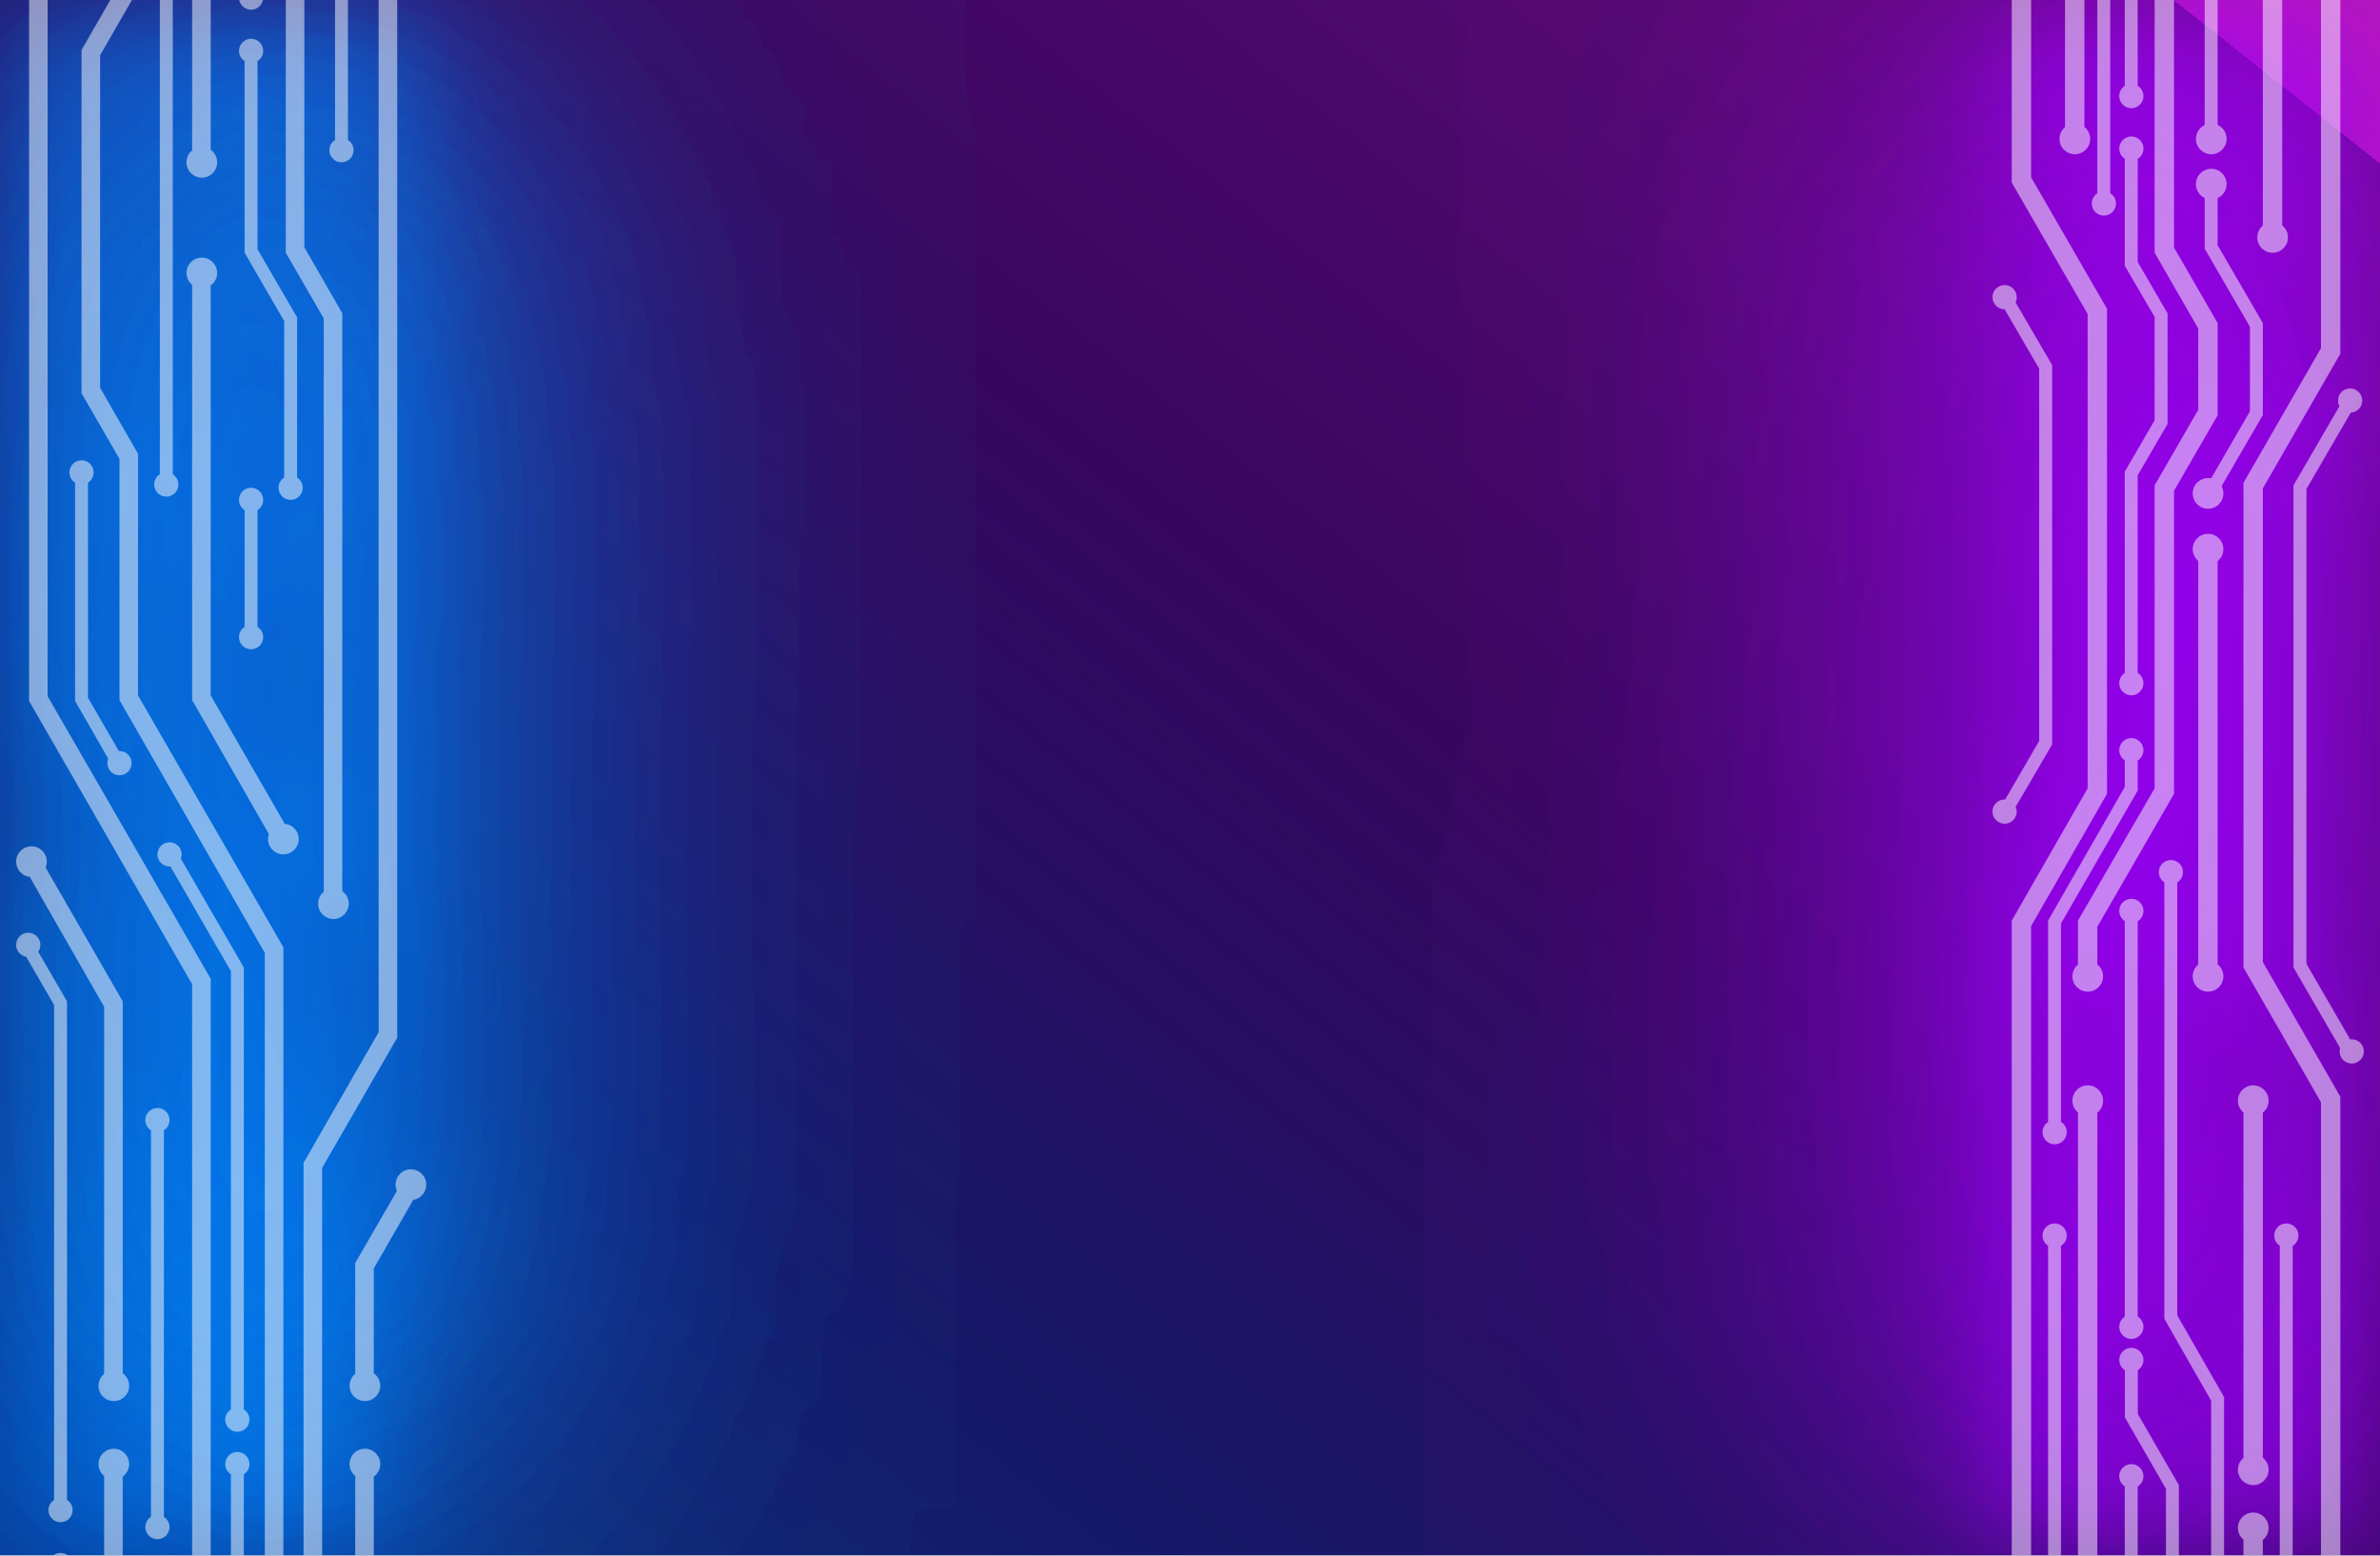
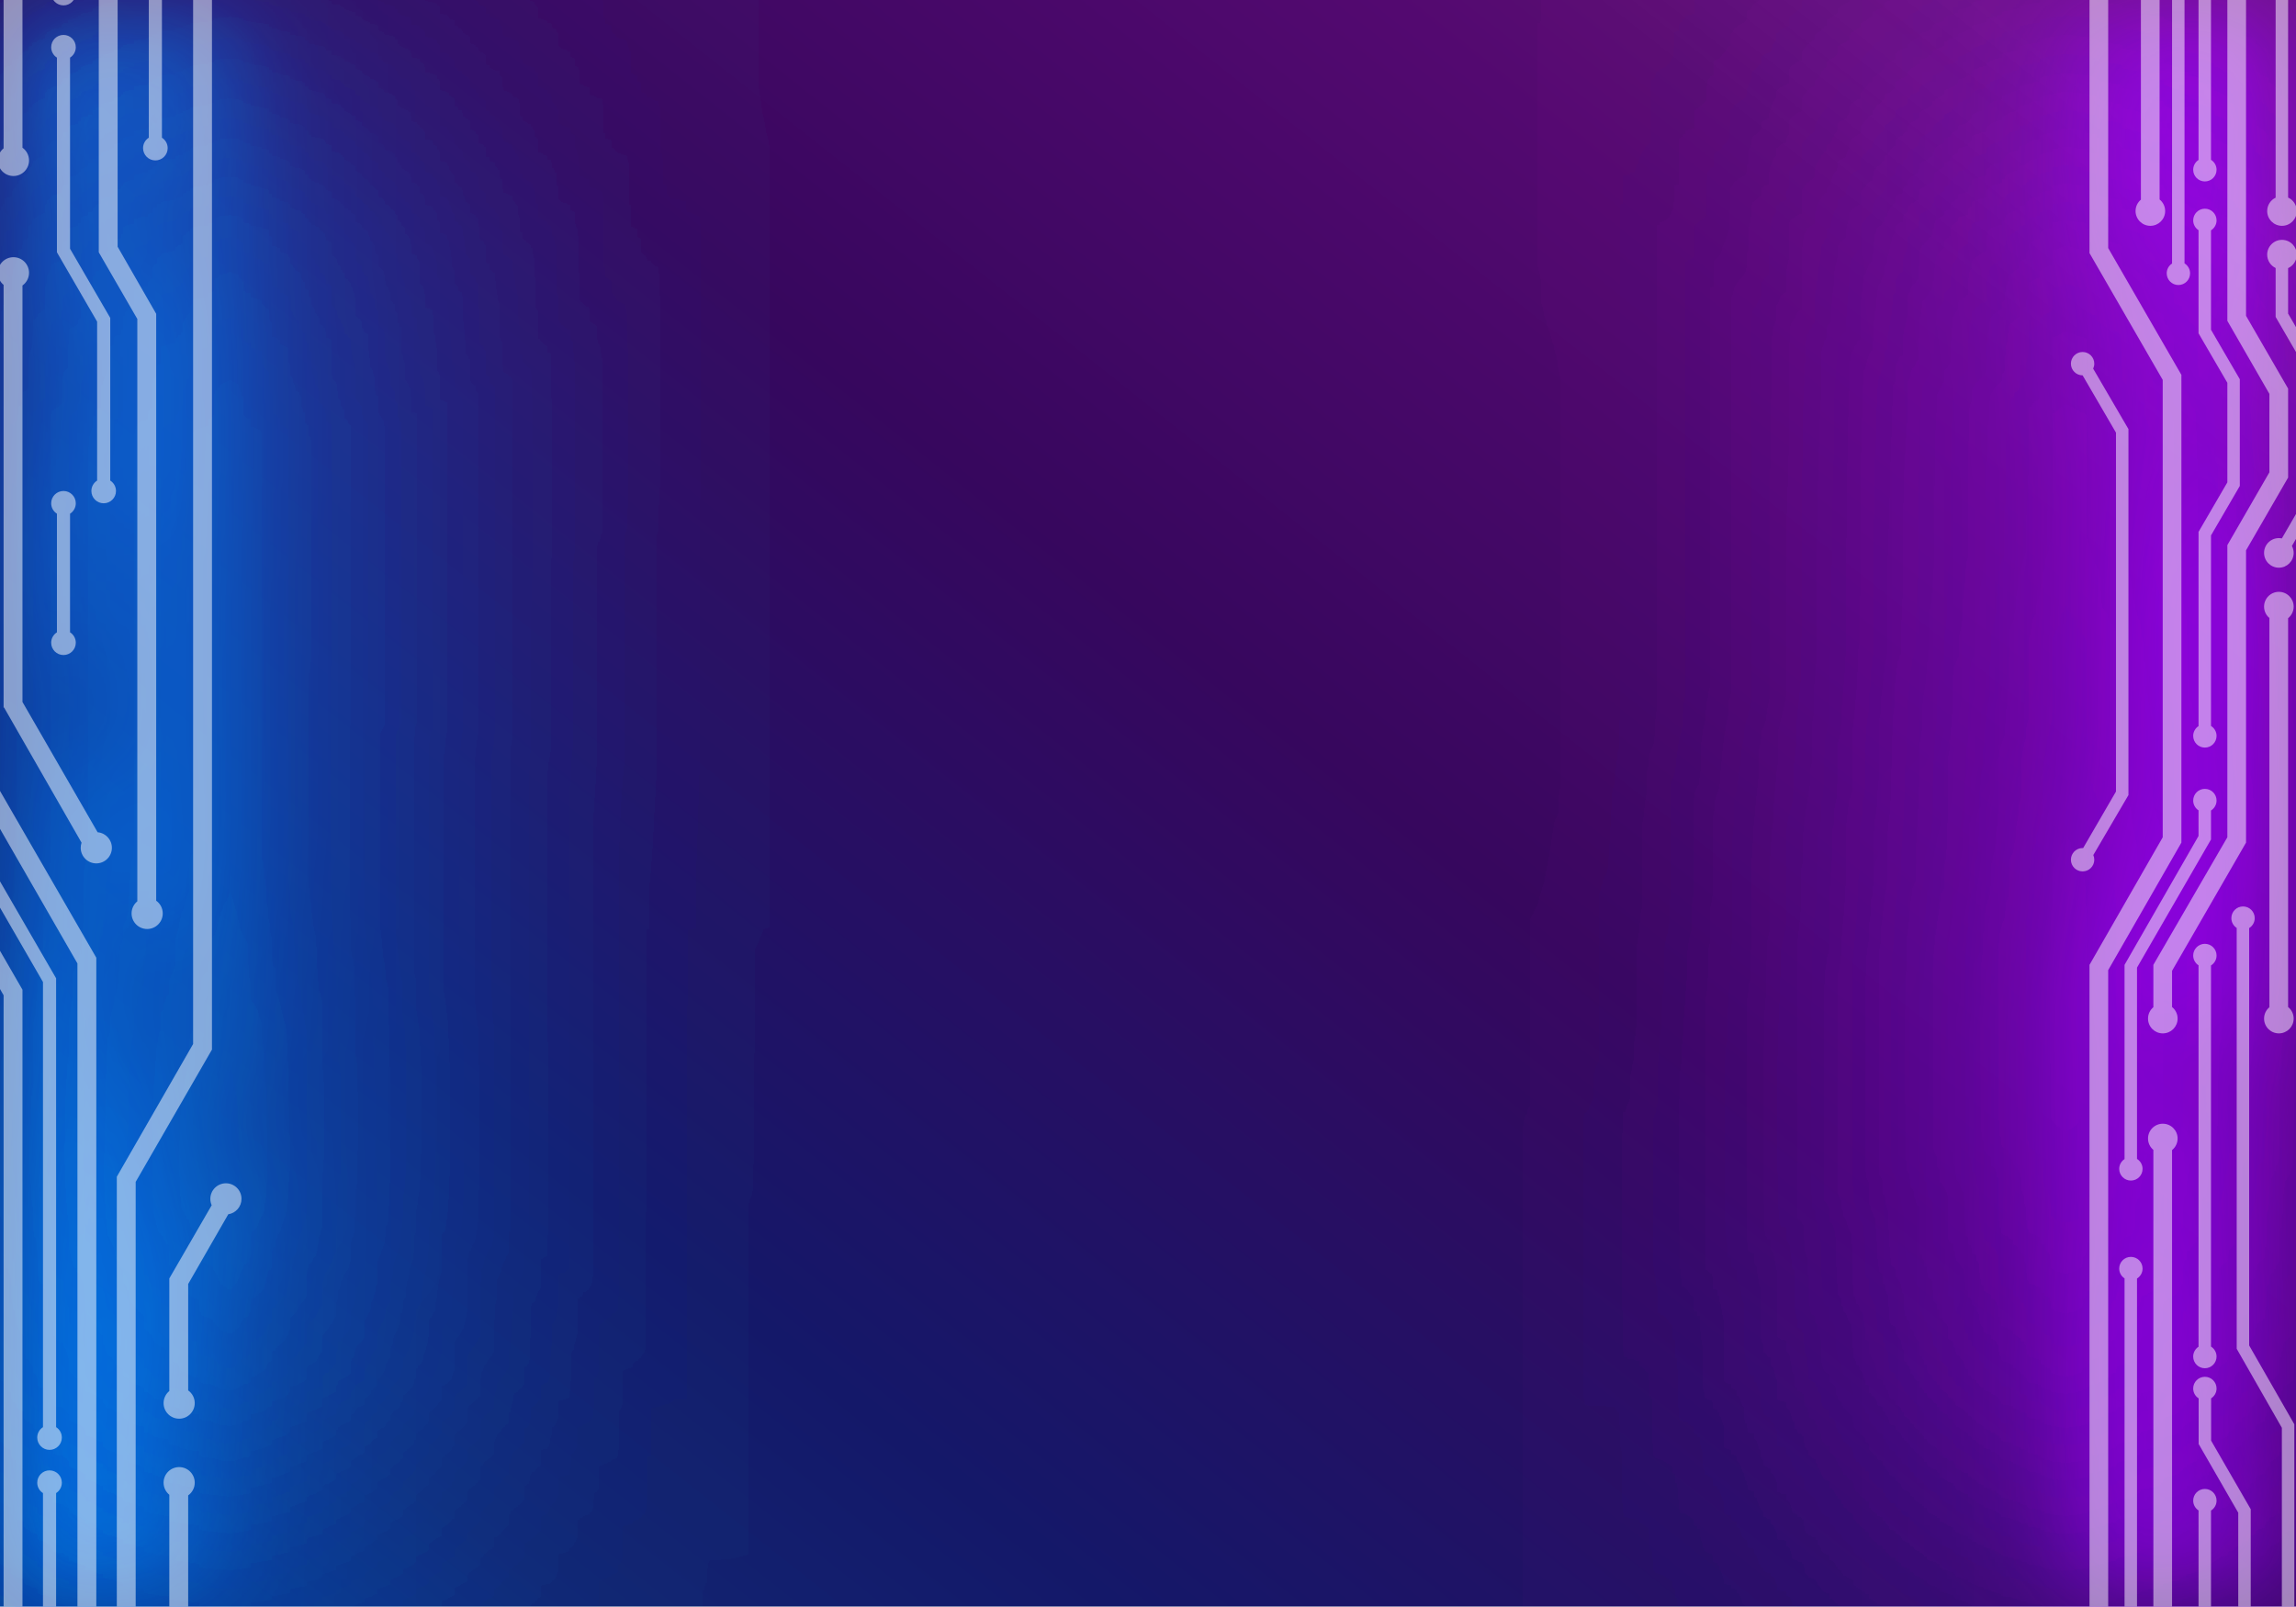
- <svg xmlns="http://www.w3.org/2000/svg" width="2948" height="1926" viewBox="0 0 2948 1926" fill="none">
-   <g clip-path="url(#clip0_28_2)">
-     <rect width="2948" height="1926" fill="white" />
-     <g clip-path="url(#clip1_28_2)">
-       <rect width="3053" height="2009" transform="translate(0 -51)" fill="white" />
-       <rect y="-125" width="2948" height="2063" fill="url(#paint0_linear_28_2)" />
-       <g filter="url(#filter0_dddddd_28_2)">
-         <path fill-rule="evenodd" clip-rule="evenodd" d="M2491.86 -99V226L2585.86 388.813V976.229L2491.86 1140L2491.86 1140V1964H2515.86V1146.78L2609.86 983V383H2609.54L2610.04 382.709L2515.86 219.569V-99H2491.86ZM2557.86 -99V157.387C2553.67 160.873 2551 166.125 2551 172C2551 182.493 2559.51 191 2570 191C2580.49 191 2589 182.493 2589 172C2589 165.991 2586.21 160.633 2581.86 157.152V-99H2557.86ZM2597.86 -99V239.402C2593.73 242.074 2591 246.718 2591 252C2591 260.284 2597.72 267 2606 267C2614.28 267 2621 260.284 2621 252C2621 246.596 2618.14 241.859 2613.86 239.219V-99H2597.86ZM2631.86 -99V106.402C2627.73 109.074 2625 113.718 2625 119C2625 127.284 2631.72 134 2640 134C2648.28 134 2655 127.284 2655 119C2655 113.596 2652.14 108.859 2647.86 106.219V-99H2631.86ZM2668.86 -99V313L2668.86 313L2722.86 406.788V507.495L2668.86 601L2668.86 601V976.173L2573.86 1140V1194.39C2569.67 1197.87 2567 1203.12 2567 1209C2567 1219.49 2575.51 1228 2586 1228C2596.49 1228 2605 1219.49 2605 1209C2605 1202.99 2602.21 1197.63 2597.86 1194.15V1147.64L2692.86 983V607.736L2746.97 514.093L2746.7 513.937H2746.86V400L2692.86 306.562V-99H2668.86ZM2730.86 -99V154.829C2724.44 157.879 2720 164.421 2720 172C2720 182.493 2728.51 191 2739 191C2749.49 191 2758 182.493 2758 172C2758 164.308 2753.43 157.684 2746.86 154.695V-99H2730.86ZM2802.86 -99V279.387C2798.67 282.873 2796 288.125 2796 294C2796 304.493 2804.51 313 2815 313C2825.49 313 2834 304.493 2834 294C2834 287.991 2831.21 282.633 2826.86 279.152V-99H2802.86ZM2874.86 -99V431.213L2778.86 598V1198H2778.86L2874.86 1364.88V1964H2898.86V1358L2802.86 1191.3V604.789L2898.86 438V-99H2874.86ZM2839.86 1542.78V1964H2823.86V1542.6C2819.73 1539.93 2817 1535.28 2817 1530C2817 1521.72 2823.72 1515 2832 1515C2840.28 1515 2847 1521.72 2847 1530C2847 1535.4 2844.14 1540.14 2839.86 1542.78ZM2802.86 1906.85V1964H2778.86V1906.61C2774.67 1903.13 2772 1897.88 2772 1892C2772 1881.51 2780.51 1873 2791 1873C2801.49 1873 2810 1881.51 2810 1892C2810 1898.01 2807.21 1903.37 2802.86 1906.85ZM2754.86 1730V1964H2738.86V1734.5L2680.86 1633L2680.86 1633V1092.6C2676.73 1089.93 2674 1085.28 2674 1080C2674 1071.72 2680.72 1065 2689 1065C2697.28 1065 2704 1071.72 2704 1080C2704 1085.4 2701.14 1090.14 2696.86 1092.78V1628.74L2754.86 1730L2754.86 1730L2754.86 1730ZM2698.86 1839V1964H2682.86V1843.53L2631.86 1755L2632 1754.92V1696.69C2627.79 1694.03 2625 1689.34 2625 1684C2625 1675.72 2631.72 1669 2640 1669C2648.28 1669 2655 1675.72 2655 1684C2655 1689.34 2652.21 1694.03 2648 1696.69V1750.96L2698.86 1839L2698.86 1839L2698.86 1839ZM2647.86 1840.78V1964H2631.86V1840.6C2627.73 1837.93 2625 1833.28 2625 1828C2625 1819.72 2631.72 1813 2640 1813C2648.28 1813 2655 1819.72 2655 1828C2655 1833.4 2652.14 1838.14 2647.86 1840.78ZM2597.86 1377.85V1964H2573.86V1377.61C2569.67 1374.13 2567 1368.88 2567 1363C2567 1352.51 2575.51 1344 2586 1344C2596.49 1344 2605 1352.51 2605 1363C2605 1369.01 2602.21 1374.37 2597.86 1377.85ZM2552.86 1542.78V1964H2536.86V1542.6C2532.73 1539.93 2530 1535.28 2530 1530C2530 1521.72 2536.72 1515 2545 1515C2553.28 1515 2560 1521.72 2560 1530C2560 1535.4 2557.14 1540.14 2552.86 1542.78ZM2746.86 694.848C2751.21 691.367 2754 686.009 2754 680C2754 669.507 2745.49 661 2735 661C2724.51 661 2716 669.507 2716 680C2716 685.875 2718.67 691.127 2722.86 694.613V1194.39C2718.67 1197.87 2716 1203.12 2716 1209C2716 1219.49 2724.51 1228 2735 1228C2745.49 1228 2754 1219.49 2754 1209C2754 1202.99 2751.21 1197.63 2746.86 1194.15V694.848ZM2810 1363C2810 1369.01 2807.21 1374.37 2802.86 1377.85V1805.15C2807.21 1808.63 2810 1813.99 2810 1820C2810 1830.49 2801.49 1839 2791 1839C2780.51 1839 2772 1830.49 2772 1820C2772 1814.12 2774.67 1808.87 2778.86 1805.39V1377.61C2774.67 1374.13 2772 1368.88 2772 1363C2772 1352.51 2780.51 1344 2791 1344C2801.49 1344 2810 1352.51 2810 1363ZM2856.86 605.556L2911.78 510.98C2919.7 510.573 2926 504.022 2926 496C2926 487.716 2919.28 481 2911 481C2902.72 481 2896 487.716 2896 496C2896 498.543 2896.63 500.938 2897.75 503.037L2840.86 601V1198L2898.6 1297.79C2898.21 1299.13 2898 1300.54 2898 1302C2898 1310.28 2904.72 1317 2913 1317C2921.28 1317 2928 1310.28 2928 1302C2928 1293.72 2921.28 1287 2913 1287C2912.34 1287 2911.69 1287.04 2911.06 1287.12L2856.86 1193.46V605.556ZM2758 228C2758 235.692 2753.43 242.316 2746.86 245.305V303.687L2802.86 400V514L2751.76 602.038C2753.19 604.707 2754 607.759 2754 611C2754 621.493 2745.49 630 2735 630C2724.51 630 2716 621.493 2716 611C2716 600.507 2724.51 592 2735 592C2736.32 592 2737.6 592.134 2738.84 592.388L2786.86 509.454V404.552L2730.86 308V245.171C2724.44 242.121 2720 235.579 2720 228C2720 217.507 2728.51 209 2739 209C2749.49 209 2758 217.507 2758 228ZM2631.86 1140.6C2627.73 1137.93 2625 1133.28 2625 1128C2625 1119.72 2631.72 1113 2640 1113C2648.28 1113 2655 1119.72 2655 1128C2655 1133.4 2652.14 1138.14 2647.86 1140.78V1630.22C2652.14 1632.86 2655 1637.6 2655 1643C2655 1651.28 2648.28 1658 2640 1658C2631.72 1658 2625 1651.28 2625 1643C2625 1637.72 2627.73 1633.07 2631.86 1630.4V1140.6ZM2668.86 392.564L2631.86 329V196.598C2627.73 193.926 2625 189.282 2625 184C2625 175.716 2631.72 169 2640 169C2648.28 169 2655 175.716 2655 184C2655 189.404 2652.14 194.141 2647.86 196.781V324.436L2684.86 388V525L2647.86 588.564V833.219C2652.14 835.859 2655 840.596 2655 846C2655 854.284 2648.28 861 2640 861C2631.72 861 2625 854.284 2625 846C2625 840.718 2627.73 836.074 2631.86 833.402V584L2668.86 520.436V392.564ZM2625 929C2625 934.282 2627.73 938.926 2631.86 941.598V974.486L2536.86 1140L2536.86 1140V1389.4C2532.73 1392.07 2530 1396.72 2530 1402C2530 1410.28 2536.72 1417 2545 1417C2553.28 1417 2560 1410.28 2560 1402C2560 1396.6 2557.14 1391.86 2552.86 1389.22V1143.54L2647.86 979L2647.86 979L2647.86 978.999V941.781C2652.14 939.141 2655 934.404 2655 929C2655 920.716 2648.28 914 2640 914C2631.72 914 2625 920.716 2625 929ZM2541.86 452.001L2541.86 452L2541.86 452L2496.57 374.403C2497.49 372.461 2498 370.29 2498 368C2498 359.716 2491.28 353 2483 353C2474.72 353 2468 359.716 2468 368C2468 376.284 2474.72 383 2483 383H2483.02L2525.86 456.564V917.447L2483.72 990.017C2483.48 990.006 2483.24 990 2483 990C2474.72 990 2468 996.716 2468 1005C2468 1013.28 2474.72 1020 2483 1020C2491.28 1020 2498 1013.28 2498 1005C2498 1002.87 2497.56 1000.84 2496.75 999.005L2541.86 922V452.001Z" fill="white" fill-opacity="0.5" />
-       </g>
-       <g filter="url(#filter1_dddddd_28_2)">
-         <path fill-rule="evenodd" clip-rule="evenodd" d="M36 868V-99H59V862.195L261 1212V1964H238V1218.79L36 868ZM153.554 1964L152 1961.32V1828.49C156.842 1825.05 160 1819.39 160 1813C160 1802.51 151.493 1794 141 1794C130.507 1794 122 1802.51 122 1813C122 1818.94 124.728 1824.25 129 1827.73V1964H153.554ZM83 1964V1950.69C87.206 1948.03 90 1943.34 90 1938C90 1929.72 83.284 1923 75 1923C66.716 1923 60 1929.72 60 1938C60 1943.34 62.794 1948.03 67 1950.69V1964H83ZM463 1964V1828.49C467.842 1825.05 471 1819.39 471 1813C471 1802.51 462.493 1794 452 1794C441.507 1794 433 1802.51 433 1813C433 1818.94 435.728 1824.25 440 1827.73V1964H463ZM399 1964V1446.3L492 1285L492.158 1284.73L492 1284.63V-99H469V1278.22L376 1440V1964H399ZM351 1964V1173L171 861.197V562L124 480.219V68.308L170.999 -13H171V-13.002L171.117 -13.204L171 -13.273V-99H148V-19.782L100.999 62L101 62V487L101.001 487L148 568.309V867L328 1180L328 1964H351ZM302 1964V1825.69C306.206 1823.03 309 1818.34 309 1813C309 1804.72 302.284 1798 294 1798C285.716 1798 279 1804.72 279 1813C279 1818.34 281.794 1823.03 286 1825.69V1964H302ZM85 -93.691V-99H100.606V-93.931C105.031 -91.323 108 -86.508 108 -81C108 -72.716 101.284 -66 93 -66C84.716 -66 78 -72.716 78 -81C78 -86.343 80.794 -91.034 85 -93.691ZM198 587.309V-99H214V587.309C218.206 589.966 221 594.657 221 600C221 608.284 214.284 615 206 615C197.716 615 191 608.284 191 600C191 594.657 193.794 589.966 198 587.309ZM238 186.268V-99H261V185.506C265.842 188.95 269 194.606 269 201C269 211.493 260.493 220 250 220C239.507 220 231 211.493 231 201C231 195.058 233.728 189.752 238 186.268ZM303 -15.691V-99H319V-15.691C323.206 -13.034 326 -8.343 326 -3C326 5.284 319.284 12 311 12C302.716 12 296 5.284 296 -3C296 -8.343 298.794 -13.034 303 -15.691ZM354 313V-99H377V306.219L424 388V1103.51C428.842 1106.95 432 1112.61 432 1119C432 1129.49 423.493 1138 413 1138C402.507 1138 394 1129.49 394 1119C394 1113.06 396.728 1107.75 401 1104.27V394.309L354.001 313L354 313ZM415 173.309V-99H431V173.309C435.206 175.966 438 180.657 438 186C438 194.284 431.284 201 423 201C414.716 201 408 194.284 408 186C408 180.657 410.794 175.966 415 173.309ZM160 1716C160 1709.61 156.842 1703.95 152 1700.51V1240L56.528 1074.34C57.476 1072.09 58 1069.6 58 1067C58 1056.51 49.493 1048 39 1048C28.507 1048 20 1056.51 20 1067C20 1076.76 27.359 1084.8 36.831 1085.88L129 1246.76V1701.27C124.728 1704.75 122 1710.06 122 1716C122 1726.49 130.507 1735 141 1735C151.493 1735 160 1726.49 160 1716ZM231 338C231 343.942 233.728 349.248 238 352.732L238 867L238 868H238.573L333.036 1032.8C332.365 1034.74 332 1036.83 332 1039C332 1049.49 340.507 1058 351 1058C361.493 1058 370 1049.49 370 1039C370 1029.05 362.35 1020.88 352.611 1020.07L261 861.203V353.494C265.842 350.05 269 344.394 269 338C269 327.507 260.493 319 250 319C239.507 319 231 327.507 231 338ZM463 1700.51C467.842 1703.95 471 1709.61 471 1716C471 1726.49 462.493 1735 452 1735C441.507 1735 433 1726.49 433 1716C433 1710.06 435.728 1704.75 440 1701.27V1564.12L439.951 1564.09L440 1564L491.656 1474.77C490.592 1472.4 490 1469.77 490 1467C490 1456.51 498.507 1448 509 1448C519.493 1448 528 1456.51 528 1467C528 1476.52 520.995 1484.41 511.857 1485.79L463 1570.78V1700.51ZM319 75.691V308.688L368 393V591.309C372.206 593.966 375 598.657 375 604C375 612.284 368.284 619 360 619C351.716 619 345 612.284 345 604C345 598.657 347.794 593.966 352 591.309V397.549L303 313V75.691C298.794 73.034 296 68.343 296 63C296 54.716 302.716 48 311 48C319.284 48 326 54.716 326 63C326 68.343 323.206 73.034 319 75.691ZM303 631.691V776.309C298.794 778.966 296 783.657 296 789C296 797.284 302.716 804 311 804C319.284 804 326 797.284 326 789C326 783.657 323.206 778.966 319 776.309V631.691C323.206 629.034 326 624.343 326 619C326 610.716 319.284 604 311 604C302.716 604 296 610.716 296 619C296 624.343 298.794 629.034 303 631.691ZM47.332 1178.54C49.014 1176.12 50 1173.17 50 1170C50 1161.72 43.284 1155 35 1155C26.716 1155 20 1161.72 20 1170C20 1177.42 25.382 1183.58 32.454 1184.78L67 1244.54V1857.31C62.794 1859.97 60 1864.66 60 1870C60 1878.28 66.716 1885 75 1885C83.284 1885 90 1878.28 90 1870C90 1864.66 87.206 1859.97 83 1857.31V1240L47.332 1178.54ZM211.095 1072.96C210.733 1072.99 210.368 1073 210 1073C201.716 1073 195 1066.28 195 1058C195 1049.72 201.716 1043 210 1043C218.284 1043 225 1049.72 225 1058C225 1059.88 224.654 1061.68 224.021 1063.34L301.952 1198H302V1198.08L302.001 1198.08L302 1198.08V1745.31C306.206 1747.97 309 1752.66 309 1758C309 1766.28 302.284 1773 294 1773C285.716 1773 279 1766.28 279 1758C279 1752.66 281.794 1747.97 286 1745.31V1202.62L211.095 1072.96ZM109 864.099V597.691C113.206 595.034 116 590.343 116 585C116 576.716 109.284 570 101 570C92.716 570 86 576.716 86 585C86 590.343 88.794 595.034 93 597.691L92.999 868L134.061 939.448C133.377 941.165 133 943.038 133 945C133 953.284 139.716 960 148 960C156.284 960 163 953.284 163 945C163 936.716 156.284 930 148 930C147.74 930 147.482 930.007 147.225 930.02L109 864.099ZM203 1399.69C207.206 1397.03 210 1392.34 210 1387C210 1378.72 203.284 1372 195 1372C186.716 1372 180 1378.72 180 1387C180 1392.34 182.794 1397.03 187 1399.69V1878.31C182.794 1880.97 180 1885.66 180 1891C180 1899.28 186.716 1906 195 1906C203.284 1906 210 1899.28 210 1891C210 1885.66 207.206 1880.97 203 1878.31V1399.69Z" fill="white" fill-opacity="0.5" />
-       </g>
-     </g>
+ <svg xmlns="http://www.w3.org/2000/svg" width="2948" height="2063" viewBox="0 0 2948 2063" fill="none">
+   <rect width="2948" height="2063" fill="url(#paint0_linear_126_2)" />
+   <g filter="url(#filter0_dddddd_126_2)">
+     <path fill-rule="evenodd" clip-rule="evenodd" d="M-208.147 908.561V-110H-183.921V902.446L28.85 1270.9V2063H4.624V1278.05L-208.147 908.561L-208.147 908.561ZM-84.325 2063L-85.962 2060.17V1920.27C-80.862 1916.64 -77.536 1910.68 -77.536 1903.95C-77.536 1892.9 -86.496 1883.94 -97.549 1883.94C-108.602 1883.94 -117.562 1892.9 -117.562 1903.95C-117.562 1910.21 -114.688 1915.8 -110.188 1919.47V2063H-84.325ZM-158.641 2063V2048.98C-154.21 2046.18 -151.267 2041.24 -151.267 2035.61C-151.267 2026.89 -158.341 2019.81 -167.067 2019.81C-175.793 2019.81 -182.867 2026.89 -182.867 2035.61C-182.867 2041.24 -179.924 2046.18 -175.494 2048.98V2063H-158.641ZM241.621 2063V1920.27C246.721 1916.64 250.048 1910.68 250.048 1903.95C250.048 1892.9 241.087 1883.94 230.035 1883.94C218.982 1883.94 210.021 1892.9 210.021 1903.95C210.021 1910.21 212.895 1915.8 217.395 1919.47V2063H241.621ZM174.208 2063V1517.69L272.167 1347.8L272.334 1347.51L272.167 1347.41V-110H247.941V1340.65L149.982 1511.06V2063H174.208ZM123.649 2063V1229.82L-65.948 901.395V586.245L-115.454 500.103V66.229L-65.949 -19.414H-65.948V-19.416L-65.825 -19.629L-65.948 -19.701V-110H-90.175V-26.557L-139.681 59.585L-139.681 59.585V507.246L-139.68 507.246L-90.175 592.89V907.508L99.423 1237.2L99.423 2063H123.649ZM72.037 2063V1917.32C76.467 1914.52 79.409 1909.58 79.409 1903.95C79.409 1895.22 72.335 1888.15 63.61 1888.15C54.884 1888.15 47.81 1895.22 47.81 1903.95C47.81 1909.58 50.753 1914.52 55.184 1917.32V2063H72.037ZM-156.535 -104.407V-110H-140.097V-104.661C-135.435 -101.914 -132.308 -96.842 -132.308 -91.04C-132.308 -82.314 -139.381 -75.24 -148.107 -75.24C-156.833 -75.24 -163.907 -82.314 -163.907 -91.04C-163.907 -96.668 -160.965 -101.608 -156.535 -104.407ZM-37.508 612.903V-110H-20.655V612.904C-16.225 615.703 -13.283 620.643 -13.283 626.271C-13.283 634.997 -20.356 642.071 -29.082 642.071C-37.808 642.071 -44.882 634.997 -44.882 626.271C-44.882 620.643 -41.939 615.702 -37.508 612.903ZM4.624 190.48V-110H28.85V189.676C33.95 193.303 37.277 199.261 37.277 205.996C37.277 217.049 28.317 226.009 17.264 226.009C6.211 226.009 -2.749 217.049 -2.749 205.996C-2.749 199.737 0.124 194.149 4.624 190.48ZM73.09 -22.249V-110H89.943V-22.249C94.373 -19.45 97.316 -14.509 97.316 -8.881C97.316 -0.155 90.242 6.919 81.516 6.919C72.79 6.919 65.716 -0.155 65.716 -8.881C65.716 -14.509 68.659 -19.45 73.09 -22.249ZM126.809 323.968V-110H151.036V316.825L200.542 402.967V1156.62C205.641 1160.25 208.968 1166.21 208.968 1172.94C208.968 1184 200.008 1192.96 188.955 1192.96C177.902 1192.96 168.942 1184 168.942 1172.94C168.942 1166.69 171.815 1161.1 176.315 1157.43V409.612L126.81 323.968L126.809 323.968ZM191.061 176.829V-110H207.914V176.829C212.345 179.628 215.288 184.568 215.288 190.196C215.288 198.922 208.214 205.996 199.488 205.996C190.762 205.996 183.688 198.922 183.688 190.196C183.688 184.568 186.631 179.628 191.061 176.829ZM-77.536 1801.78C-77.536 1795.04 -80.862 1789.08 -85.962 1785.46V1300.4L-186.524 1125.91C-185.525 1123.53 -184.974 1120.91 -184.974 1118.17C-184.974 1107.12 -193.934 1098.16 -204.987 1098.16C-216.04 1098.16 -225 1107.12 -225 1118.17C-225 1128.45 -217.249 1136.92 -207.272 1138.06L-110.188 1307.52V1786.26C-114.688 1789.93 -117.562 1795.52 -117.562 1801.78C-117.562 1812.83 -108.602 1821.79 -97.549 1821.79C-86.496 1821.79 -77.536 1812.83 -77.536 1801.78ZM-2.749 350.301C-2.749 356.56 0.124 362.148 4.624 365.818L4.623 907.508L4.624 908.561H5.227L104.727 1082.14C104.02 1084.19 103.636 1086.39 103.636 1088.68C103.636 1099.73 112.596 1108.69 123.649 1108.69C134.702 1108.69 143.662 1099.73 143.662 1088.68C143.662 1078.2 135.604 1069.6 125.345 1068.74L28.85 901.402V366.622C33.95 362.994 37.277 357.036 37.277 350.301C37.277 339.248 28.317 330.288 17.264 330.288C6.211 330.288 -2.749 339.248 -2.749 350.301ZM241.621 1785.46C246.721 1789.08 250.048 1795.04 250.048 1801.78C250.048 1812.83 241.087 1821.79 230.035 1821.79C218.982 1821.79 210.021 1812.83 210.021 1801.78C210.021 1795.52 212.895 1789.93 217.395 1786.26V1641.79L217.342 1641.76L217.395 1641.67L271.805 1547.68C270.684 1545.19 270.06 1542.42 270.06 1539.5C270.06 1528.45 279.021 1519.49 290.073 1519.49C301.126 1519.49 310.086 1528.45 310.086 1539.5C310.086 1549.53 302.708 1557.84 293.083 1559.29L241.621 1648.81V1785.46ZM89.943 74.006C94.373 71.207 97.316 66.266 97.316 60.638C97.316 51.912 90.242 44.838 81.516 44.838C72.79 44.838 65.716 51.912 65.716 60.638C65.716 66.266 68.659 71.207 73.09 74.006V323.968L124.703 413.026V617.116C120.272 619.915 117.329 624.856 117.329 630.484C117.329 639.21 124.403 646.284 133.129 646.284C141.855 646.284 148.929 639.21 148.929 630.484C148.929 624.857 145.986 619.916 141.556 617.117V408.234L89.943 319.427V74.006ZM73.09 659.652C68.659 656.853 65.716 651.912 65.716 646.284C65.716 637.558 72.79 630.484 81.516 630.484C90.242 630.484 97.316 637.558 97.316 646.284C97.316 651.912 94.373 656.853 89.943 659.652V811.981C94.373 814.78 97.316 819.721 97.316 825.349C97.316 834.075 90.242 841.148 81.516 841.148C72.79 841.148 65.716 834.075 65.716 825.349C65.716 819.721 68.659 814.78 73.09 811.981V659.652ZM-196.211 1235.66C-194.439 1233.11 -193.4 1230.01 -193.4 1226.66C-193.4 1217.94 -200.474 1210.86 -209.2 1210.86C-217.926 1210.86 -225 1217.94 -225 1226.66C-225 1234.48 -219.331 1240.96 -211.883 1242.24L-175.494 1305.18V1950.62C-179.924 1953.42 -182.867 1958.36 -182.867 1963.99C-182.867 1972.71 -175.793 1979.79 -167.067 1979.79C-158.341 1979.79 -151.267 1972.71 -151.267 1963.99C-151.267 1958.36 -154.21 1953.42 -158.641 1950.62V1300.4L-196.211 1235.66ZM-23.715 1124.45C-24.096 1124.48 -24.481 1124.49 -24.869 1124.49C-33.595 1124.49 -40.669 1117.42 -40.669 1108.69C-40.669 1099.97 -33.595 1092.89 -24.869 1092.89C-16.143 1092.89 -9.069 1099.97 -9.069 1108.69C-9.069 1110.67 -9.434 1112.57 -10.1 1114.32L71.987 1256.16H72.037V1256.24L72.038 1256.25L72.037 1256.25V1832.65C76.467 1835.45 79.409 1840.39 79.409 1846.02C79.409 1854.74 72.335 1861.82 63.61 1861.82C54.884 1861.82 47.81 1854.74 47.81 1846.02C47.81 1840.39 50.753 1835.45 55.184 1832.65V1261.02L-23.715 1124.45ZM-131.254 904.452V623.839C-126.824 621.04 -123.881 616.099 -123.881 610.471C-123.881 601.745 -130.955 594.671 -139.681 594.671C-148.407 594.671 -155.481 601.745 -155.481 610.471C-155.481 616.099 -152.538 621.04 -148.107 623.839L-148.108 908.561L-104.857 983.818C-105.578 985.627 -105.975 987.6 -105.975 989.667C-105.975 998.393 -98.901 1005.47 -90.175 1005.47C-81.449 1005.47 -74.375 998.393 -74.375 989.667C-74.375 980.941 -81.449 973.867 -90.175 973.867C-90.224 973.867 -90.273 973.867 -90.323 973.868C-90.377 973.868 -90.432 973.869 -90.486 973.87C-90.655 973.873 -90.823 973.879 -90.991 973.888L-131.254 904.452ZM-32.242 1468.6C-27.812 1465.8 -24.869 1460.86 -24.869 1455.23C-24.869 1446.51 -31.943 1439.43 -40.669 1439.43C-49.395 1439.43 -56.469 1446.51 -56.469 1455.23C-56.469 1460.86 -53.526 1465.8 -49.095 1468.6V1972.74C-53.526 1975.54 -56.469 1980.48 -56.469 1986.11C-56.469 1994.83 -49.395 2001.91 -40.669 2001.91C-31.943 2001.91 -24.869 1994.83 -24.869 1986.11C-24.869 1980.48 -27.812 1975.54 -32.242 1972.74L-32.242 1468.6Z" fill="white" fill-opacity="0.5" />
+   </g>
+   <g filter="url(#filter1_dddddd_126_2)">
+     <path fill-rule="evenodd" clip-rule="evenodd" d="M2682.86 0V325L2776.86 487.813V1075.23L2682.86 1239L2682.86 1239V2063H2706.86V1245.78L2800.86 1082V482H2800.54L2801.04 481.709L2706.86 318.569V0H2682.86ZM2748.86 0V256.387C2744.67 259.873 2742 265.125 2742 271C2742 281.493 2750.51 290 2761 290C2771.49 290 2780 281.493 2780 271C2780 264.991 2777.21 259.633 2772.86 256.152V0H2748.86ZM2788.86 0V338.402C2784.73 341.074 2782 345.718 2782 351C2782 359.284 2788.72 366 2797 366C2805.28 366 2812 359.284 2812 351C2812 345.596 2809.14 340.859 2804.86 338.219V0H2788.86ZM2822.86 0V205.402C2818.73 208.074 2816 212.718 2816 218C2816 226.284 2822.72 233 2831 233C2839.28 233 2846 226.284 2846 218C2846 212.596 2843.14 207.859 2838.86 205.219V0H2822.86ZM2859.86 0V412L2859.86 412L2913.86 505.788V606.495L2859.86 700L2859.86 700V1075.17L2764.86 1239V1293.39C2760.67 1296.87 2758 1302.12 2758 1308C2758 1318.49 2766.51 1327 2777 1327C2787.49 1327 2796 1318.49 2796 1308C2796 1301.99 2793.21 1296.63 2788.86 1293.15V1246.64L2883.86 1082V706.736L2937.97 613.093L2937.7 612.937H2937.86V499L2883.86 405.562V0H2859.86ZM2921.86 0V253.829C2915.44 256.879 2911 263.421 2911 271C2911 281.493 2919.51 290 2930 290C2940.49 290 2949 281.493 2949 271C2949 263.308 2944.43 256.684 2937.86 253.695V0H2921.86ZM2993.86 0V378.387C2989.67 381.873 2987 387.125 2987 393C2987 403.493 2995.51 412 3006 412C3016.49 412 3025 403.493 3025 393C3025 386.991 3022.21 381.633 3017.86 378.152V0H2993.86ZM3065.86 0V530.213L2969.86 697V1297H2969.86L3065.86 1463.88V2063H3089.86V1457L2993.86 1290.3V703.789L3089.86 537V0H3065.86ZM3030.86 1641.78V2063H3014.86V1641.6C3010.73 1638.93 3008 1634.28 3008 1629C3008 1620.72 3014.72 1614 3023 1614C3031.28 1614 3038 1620.72 3038 1629C3038 1634.4 3035.14 1639.14 3030.86 1641.78ZM2993.86 2005.85V2063H2969.86V2005.61C2965.67 2002.13 2963 1996.88 2963 1991C2963 1980.51 2971.51 1972 2982 1972C2992.49 1972 3001 1980.51 3001 1991C3001 1997.01 2998.21 2002.37 2993.86 2005.85ZM2945.86 1829V2063H2929.86V1833.5L2871.86 1732L2871.86 1732V1191.6C2867.73 1188.93 2865 1184.28 2865 1179C2865 1170.72 2871.72 1164 2880 1164C2888.28 1164 2895 1170.72 2895 1179C2895 1184.4 2892.14 1189.14 2887.86 1191.78V1727.74L2945.86 1829L2945.86 1829L2945.86 1829ZM2889.86 1938V2063H2873.86V1942.53L2822.86 1854L2823 1853.92V1795.69C2818.79 1793.03 2816 1788.34 2816 1783C2816 1774.72 2822.72 1768 2831 1768C2839.28 1768 2846 1774.72 2846 1783C2846 1788.34 2843.21 1793.03 2839 1795.69V1849.96L2889.86 1938L2889.86 1938L2889.86 1938ZM2838.86 1939.78V2063H2822.86V1939.6C2818.73 1936.93 2816 1932.28 2816 1927C2816 1918.72 2822.72 1912 2831 1912C2839.28 1912 2846 1918.72 2846 1927C2846 1932.4 2843.14 1937.14 2838.86 1939.78ZM2788.86 1476.85V2063H2764.86V1476.61C2760.67 1473.13 2758 1467.88 2758 1462C2758 1451.51 2766.51 1443 2777 1443C2787.49 1443 2796 1451.51 2796 1462C2796 1468.01 2793.21 1473.37 2788.86 1476.85ZM2743.86 1641.78V2063H2727.86V1641.6C2723.73 1638.93 2721 1634.28 2721 1629C2721 1620.72 2727.72 1614 2736 1614C2744.28 1614 2751 1620.72 2751 1629C2751 1634.4 2748.14 1639.14 2743.86 1641.78ZM2937.86 793.848C2942.21 790.367 2945 785.009 2945 779C2945 768.507 2936.49 760 2926 760C2915.51 760 2907 768.507 2907 779C2907 784.875 2909.67 790.127 2913.86 793.613V1293.39C2909.67 1296.87 2907 1302.12 2907 1308C2907 1318.49 2915.51 1327 2926 1327C2936.49 1327 2945 1318.49 2945 1308C2945 1301.99 2942.21 1296.63 2937.86 1293.15V793.848ZM3001 1462C3001 1468.01 2998.21 1473.37 2993.86 1476.85V1904.15C2998.21 1907.63 3001 1912.99 3001 1919C3001 1929.49 2992.49 1938 2982 1938C2971.51 1938 2963 1929.49 2963 1919C2963 1913.12 2965.67 1907.87 2969.86 1904.39V1476.61C2965.67 1473.13 2963 1467.88 2963 1462C2963 1451.51 2971.51 1443 2982 1443C2992.49 1443 3001 1451.51 3001 1462ZM3047.86 704.556L3102.78 609.98C3110.7 609.573 3117 603.022 3117 595C3117 586.716 3110.28 580 3102 580C3093.72 580 3087 586.716 3087 595C3087 597.543 3087.63 599.938 3088.75 602.037L3031.86 700V1297L3089.6 1396.79C3089.21 1398.13 3089 1399.54 3089 1401C3089 1409.28 3095.72 1416 3104 1416C3112.28 1416 3119 1409.28 3119 1401C3119 1392.72 3112.28 1386 3104 1386C3103.34 1386 3102.69 1386.04 3102.06 1386.12L3047.86 1292.46V704.556ZM2949 327C2949 334.692 2944.43 341.316 2937.86 344.305V402.687L2993.86 499V613L2942.76 701.038C2944.19 703.707 2945 706.759 2945 710C2945 720.493 2936.49 729 2926 729C2915.51 729 2907 720.493 2907 710C2907 699.507 2915.51 691 2926 691C2927.32 691 2928.6 691.134 2929.84 691.388L2977.86 608.454V503.552L2921.86 407V344.171C2915.44 341.121 2911 334.579 2911 327C2911 316.507 2919.51 308 2930 308C2940.49 308 2949 316.507 2949 327ZM2822.86 1239.6C2818.73 1236.93 2816 1232.28 2816 1227C2816 1218.72 2822.72 1212 2831 1212C2839.28 1212 2846 1218.72 2846 1227C2846 1232.4 2843.14 1237.14 2838.86 1239.78V1729.22C2843.14 1731.86 2846 1736.6 2846 1742C2846 1750.28 2839.28 1757 2831 1757C2822.72 1757 2816 1750.28 2816 1742C2816 1736.72 2818.73 1732.07 2822.86 1729.4V1239.6ZM2859.86 491.564L2822.86 428V295.598C2818.73 292.926 2816 288.282 2816 283C2816 274.716 2822.72 268 2831 268C2839.28 268 2846 274.716 2846 283C2846 288.404 2843.14 293.141 2838.86 295.781V423.436L2875.86 487V624L2838.86 687.564V932.219C2843.14 934.859 2846 939.596 2846 945C2846 953.284 2839.28 960 2831 960C2822.72 960 2816 953.284 2816 945C2816 939.718 2818.73 935.074 2822.86 932.402V683L2859.86 619.436V491.564ZM2816 1028C2816 1033.28 2818.73 1037.93 2822.86 1040.6V1073.49L2727.86 1239L2727.86 1239V1488.4C2723.73 1491.07 2721 1495.72 2721 1501C2721 1509.28 2727.72 1516 2736 1516C2744.28 1516 2751 1509.28 2751 1501C2751 1495.6 2748.14 1490.86 2743.86 1488.22V1242.54L2838.86 1078L2838.86 1078L2838.86 1078V1040.78C2843.14 1038.14 2846 1033.4 2846 1028C2846 1019.72 2839.28 1013 2831 1013C2822.72 1013 2816 1019.72 2816 1028ZM2732.86 551.001L2732.86 551L2732.86 551L2687.57 473.403C2688.49 471.461 2689 469.29 2689 467C2689 458.716 2682.28 452 2674 452C2665.72 452 2659 458.716 2659 467C2659 475.284 2665.72 482 2674 482H2674.02L2716.86 555.564V1016.45L2674.72 1089.02C2674.48 1089.01 2674.24 1089 2674 1089C2665.72 1089 2659 1095.72 2659 1104C2659 1112.28 2665.72 1119 2674 1119C2682.28 1119 2689 1112.28 2689 1104C2689 1101.87 2688.56 1099.84 2687.75 1098.01L2732.86 1021V551.001Z" fill="white" fill-opacity="0.5" />
  </g>
  <defs>
-     <filter id="filter0_dddddd_28_2" x="-2730.76" y="-5297.76" width="10857.5" height="12460.5" filterUnits="userSpaceOnUse" color-interpolation-filters="sRGB">
+     <filter id="filter0_dddddd_126_2" x="-5423.76" y="-5308.76" width="10932.6" height="12570.5" filterUnits="userSpaceOnUse" color-interpolation-filters="sRGB">
+       <feFlood flood-opacity="0" result="BackgroundImageFix" />
+       <feColorMatrix in="SourceAlpha" type="matrix" values="0 0 0 0 0 0 0 0 0 0 0 0 0 0 0 0 0 0 127 0" result="hardAlpha" />
+       <feOffset />
+       <feGaussianBlur stdDeviation="61.89" />
+       <feColorMatrix type="matrix" values="0 0 0 0 0 0 0 0 0 0.522 0 0 0 0 1 0 0 0 1 0" />
+       <feBlend mode="normal" in2="BackgroundImageFix" result="effect1_dropShadow_126_2" />
+       <feColorMatrix in="SourceAlpha" type="matrix" values="0 0 0 0 0 0 0 0 0 0 0 0 0 0 0 0 0 0 127 0" result="hardAlpha" />
+       <feOffset />
+       <feGaussianBlur stdDeviation="123.78" />
+       <feColorMatrix type="matrix" values="0 0 0 0 0 0 0 0 0 0.522 0 0 0 0 1 0 0 0 1 0" />
+       <feBlend mode="normal" in2="effect1_dropShadow_126_2" result="effect2_dropShadow_126_2" />
+       <feColorMatrix in="SourceAlpha" type="matrix" values="0 0 0 0 0 0 0 0 0 0 0 0 0 0 0 0 0 0 127 0" result="hardAlpha" />
+       <feOffset />
+       <feGaussianBlur stdDeviation="433.23" />
+       <feColorMatrix type="matrix" values="0 0 0 0 0 0 0 0 0 0.522 0 0 0 0 1 0 0 0 1 0" />
+       <feBlend mode="normal" in2="effect2_dropShadow_126_2" result="effect3_dropShadow_126_2" />
+       <feColorMatrix in="SourceAlpha" type="matrix" values="0 0 0 0 0 0 0 0 0 0 0 0 0 0 0 0 0 0 127 0" result="hardAlpha" />
+       <feOffset />
+       <feGaussianBlur stdDeviation="866.46" />
+       <feColorMatrix type="matrix" values="0 0 0 0 0 0 0 0 0 0.522 0 0 0 0 1 0 0 0 1 0" />
+       <feBlend mode="normal" in2="effect3_dropShadow_126_2" result="effect4_dropShadow_126_2" />
+       <feColorMatrix in="SourceAlpha" type="matrix" values="0 0 0 0 0 0 0 0 0 0 0 0 0 0 0 0 0 0 127 0" result="hardAlpha" />
+       <feOffset />
+       <feGaussianBlur stdDeviation="1485.36" />
+       <feColorMatrix type="matrix" values="0 0 0 0 0 0 0 0 0 0.522 0 0 0 0 1 0 0 0 1 0" />
+       <feBlend mode="normal" in2="effect4_dropShadow_126_2" result="effect5_dropShadow_126_2" />
+       <feColorMatrix in="SourceAlpha" type="matrix" values="0 0 0 0 0 0 0 0 0 0 0 0 0 0 0 0 0 0 127 0" result="hardAlpha" />
+       <feOffset />
+       <feGaussianBlur stdDeviation="2599.38" />
+       <feColorMatrix type="matrix" values="0 0 0 0 0 0 0 0 0 0.522 0 0 0 0 1 0 0 0 1 0" />
+       <feBlend mode="normal" in2="effect5_dropShadow_126_2" result="effect6_dropShadow_126_2" />
+       <feBlend mode="normal" in="SourceGraphic" in2="effect6_dropShadow_126_2" result="shape" />
+     </filter>
+     <filter id="filter1_dddddd_126_2" x="-2539.76" y="-5198.76" width="10857.5" height="12460.5" filterUnits="userSpaceOnUse" color-interpolation-filters="sRGB">
      <feFlood flood-opacity="0" result="BackgroundImageFix" />
      <feColorMatrix in="SourceAlpha" type="matrix" values="0 0 0 0 0 0 0 0 0 0 0 0 0 0 0 0 0 0 127 0" result="hardAlpha" />
      <feOffset />
      <feGaussianBlur stdDeviation="61.89" />
      <feColorMatrix type="matrix" values="0 0 0 0 0.62 0 0 0 0 0 0 0 0 0 1 0 0 0 1 0" />
-       <feBlend mode="normal" in2="BackgroundImageFix" result="effect1_dropShadow_28_2" />
+       <feBlend mode="normal" in2="BackgroundImageFix" result="effect1_dropShadow_126_2" />
      <feColorMatrix in="SourceAlpha" type="matrix" values="0 0 0 0 0 0 0 0 0 0 0 0 0 0 0 0 0 0 127 0" result="hardAlpha" />
      <feOffset />
      <feGaussianBlur stdDeviation="123.78" />
      <feColorMatrix type="matrix" values="0 0 0 0 0.62 0 0 0 0 0 0 0 0 0 1 0 0 0 1 0" />
-       <feBlend mode="normal" in2="effect1_dropShadow_28_2" result="effect2_dropShadow_28_2" />
+       <feBlend mode="normal" in2="effect1_dropShadow_126_2" result="effect2_dropShadow_126_2" />
      <feColorMatrix in="SourceAlpha" type="matrix" values="0 0 0 0 0 0 0 0 0 0 0 0 0 0 0 0 0 0 127 0" result="hardAlpha" />
      <feOffset />
      <feGaussianBlur stdDeviation="433.23" />
      <feColorMatrix type="matrix" values="0 0 0 0 0.62 0 0 0 0 0 0 0 0 0 1 0 0 0 1 0" />
-       <feBlend mode="normal" in2="effect2_dropShadow_28_2" result="effect3_dropShadow_28_2" />
+       <feBlend mode="normal" in2="effect2_dropShadow_126_2" result="effect3_dropShadow_126_2" />
      <feColorMatrix in="SourceAlpha" type="matrix" values="0 0 0 0 0 0 0 0 0 0 0 0 0 0 0 0 0 0 127 0" result="hardAlpha" />
      <feOffset />
      <feGaussianBlur stdDeviation="866.46" />
      <feColorMatrix type="matrix" values="0 0 0 0 0.62 0 0 0 0 0 0 0 0 0 1 0 0 0 1 0" />
-       <feBlend mode="normal" in2="effect3_dropShadow_28_2" result="effect4_dropShadow_28_2" />
+       <feBlend mode="normal" in2="effect3_dropShadow_126_2" result="effect4_dropShadow_126_2" />
      <feColorMatrix in="SourceAlpha" type="matrix" values="0 0 0 0 0 0 0 0 0 0 0 0 0 0 0 0 0 0 127 0" result="hardAlpha" />
      <feOffset />
      <feGaussianBlur stdDeviation="1485.36" />
      <feColorMatrix type="matrix" values="0 0 0 0 0.62 0 0 0 0 0 0 0 0 0 1 0 0 0 1 0" />
-       <feBlend mode="normal" in2="effect4_dropShadow_28_2" result="effect5_dropShadow_28_2" />
+       <feBlend mode="normal" in2="effect4_dropShadow_126_2" result="effect5_dropShadow_126_2" />
      <feColorMatrix in="SourceAlpha" type="matrix" values="0 0 0 0 0 0 0 0 0 0 0 0 0 0 0 0 0 0 127 0" result="hardAlpha" />
      <feOffset />
      <feGaussianBlur stdDeviation="2599.38" />
      <feColorMatrix type="matrix" values="0 0 0 0 0.62 0 0 0 0 0 0 0 0 0 1 0 0 0 1 0" />
-       <feBlend mode="normal" in2="effect5_dropShadow_28_2" result="effect6_dropShadow_28_2" />
-       <feBlend mode="normal" in="SourceGraphic" in2="effect6_dropShadow_28_2" result="shape" />
+       <feBlend mode="normal" in2="effect5_dropShadow_126_2" result="effect6_dropShadow_126_2" />
+       <feBlend mode="normal" in="SourceGraphic" in2="effect6_dropShadow_126_2" result="shape" />
    </filter>
-     <filter id="filter1_dddddd_28_2" x="-5178.76" y="-5297.76" width="10905.5" height="12460.5" filterUnits="userSpaceOnUse" color-interpolation-filters="sRGB">
-       <feFlood flood-opacity="0" result="BackgroundImageFix" />
-       <feColorMatrix in="SourceAlpha" type="matrix" values="0 0 0 0 0 0 0 0 0 0 0 0 0 0 0 0 0 0 127 0" result="hardAlpha" />
-       <feOffset />
-       <feGaussianBlur stdDeviation="61.89" />
-       <feColorMatrix type="matrix" values="0 0 0 0 0 0 0 0 0 0.522 0 0 0 0 1 0 0 0 1 0" />
-       <feBlend mode="normal" in2="BackgroundImageFix" result="effect1_dropShadow_28_2" />
-       <feColorMatrix in="SourceAlpha" type="matrix" values="0 0 0 0 0 0 0 0 0 0 0 0 0 0 0 0 0 0 127 0" result="hardAlpha" />
-       <feOffset />
-       <feGaussianBlur stdDeviation="123.78" />
-       <feColorMatrix type="matrix" values="0 0 0 0 0 0 0 0 0 0.522 0 0 0 0 1 0 0 0 1 0" />
-       <feBlend mode="normal" in2="effect1_dropShadow_28_2" result="effect2_dropShadow_28_2" />
-       <feColorMatrix in="SourceAlpha" type="matrix" values="0 0 0 0 0 0 0 0 0 0 0 0 0 0 0 0 0 0 127 0" result="hardAlpha" />
-       <feOffset />
-       <feGaussianBlur stdDeviation="433.23" />
-       <feColorMatrix type="matrix" values="0 0 0 0 0 0 0 0 0 0.522 0 0 0 0 1 0 0 0 1 0" />
-       <feBlend mode="normal" in2="effect2_dropShadow_28_2" result="effect3_dropShadow_28_2" />
-       <feColorMatrix in="SourceAlpha" type="matrix" values="0 0 0 0 0 0 0 0 0 0 0 0 0 0 0 0 0 0 127 0" result="hardAlpha" />
-       <feOffset />
-       <feGaussianBlur stdDeviation="866.46" />
-       <feColorMatrix type="matrix" values="0 0 0 0 0 0 0 0 0 0.522 0 0 0 0 1 0 0 0 1 0" />
-       <feBlend mode="normal" in2="effect3_dropShadow_28_2" result="effect4_dropShadow_28_2" />
-       <feColorMatrix in="SourceAlpha" type="matrix" values="0 0 0 0 0 0 0 0 0 0 0 0 0 0 0 0 0 0 127 0" result="hardAlpha" />
-       <feOffset />
-       <feGaussianBlur stdDeviation="1485.36" />
-       <feColorMatrix type="matrix" values="0 0 0 0 0 0 0 0 0 0.522 0 0 0 0 1 0 0 0 1 0" />
-       <feBlend mode="normal" in2="effect4_dropShadow_28_2" result="effect5_dropShadow_28_2" />
-       <feColorMatrix in="SourceAlpha" type="matrix" values="0 0 0 0 0 0 0 0 0 0 0 0 0 0 0 0 0 0 127 0" result="hardAlpha" />
-       <feOffset />
-       <feGaussianBlur stdDeviation="2599.38" />
-       <feColorMatrix type="matrix" values="0 0 0 0 0 0 0 0 0 0.522 0 0 0 0 1 0 0 0 1 0" />
-       <feBlend mode="normal" in2="effect5_dropShadow_28_2" result="effect6_dropShadow_28_2" />
-       <feBlend mode="normal" in="SourceGraphic" in2="effect6_dropShadow_28_2" result="shape" />
-     </filter>
-     <linearGradient id="paint0_linear_28_2" x1="64.732" y1="1855.75" x2="1981.02" y2="-563.433" gradientUnits="userSpaceOnUse">
+     <linearGradient id="paint0_linear_126_2" x1="64.732" y1="1980.75" x2="1981.02" y2="-438.433" gradientUnits="userSpaceOnUse">
      <stop stop-color="#07358F" />
      <stop offset="0.114" stop-color="#112572" />
      <stop offset="0.254" stop-color="#141869" />
      <stop offset="0.59" stop-color="#37075E" />
      <stop offset="0.848" stop-color="#530970" />
-       <stop offset="0.9" stop-color="#590974" />
-       <stop offset="1" stop-color="#630A7A" />
-       <stop offset="1" stop-color="#B71AB1" />
+       <stop offset="0.9" stop-color="#580D72" />
+       <stop offset="1" stop-color="#630A7A" stop-opacity="0.95" />
    </linearGradient>
-     <clipPath id="clip0_28_2">
-       <rect width="2948" height="1926" fill="white" />
-     </clipPath>
-     <clipPath id="clip1_28_2">
-       <rect width="3053" height="2009" fill="white" transform="translate(0 -51)" />
-     </clipPath>
  </defs>
</svg>
